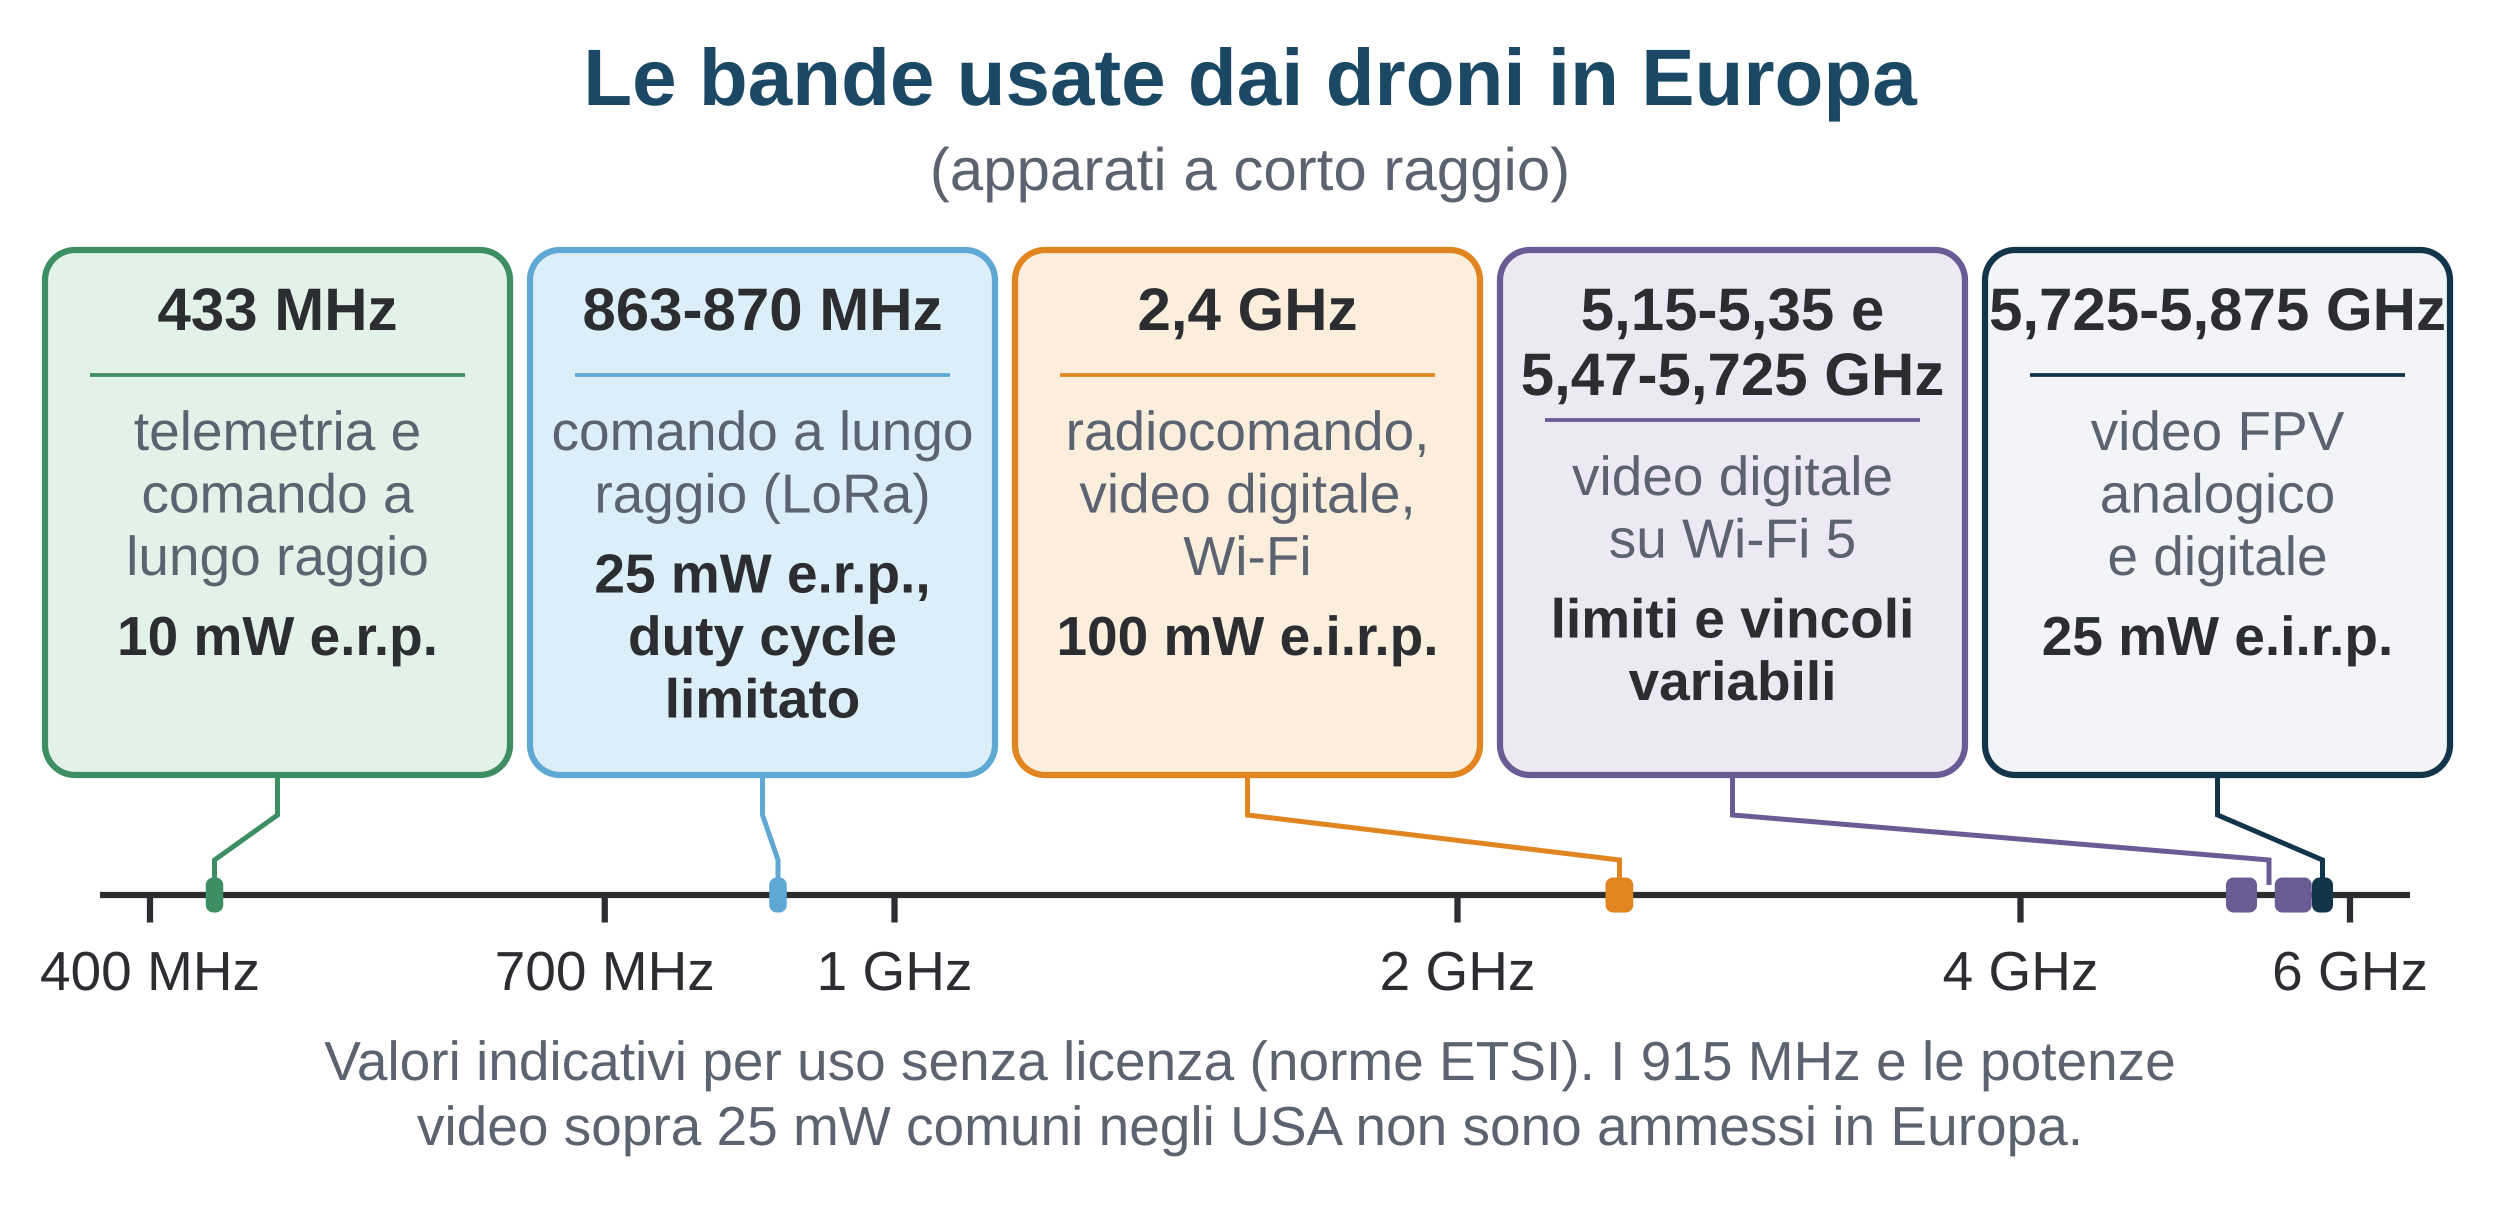
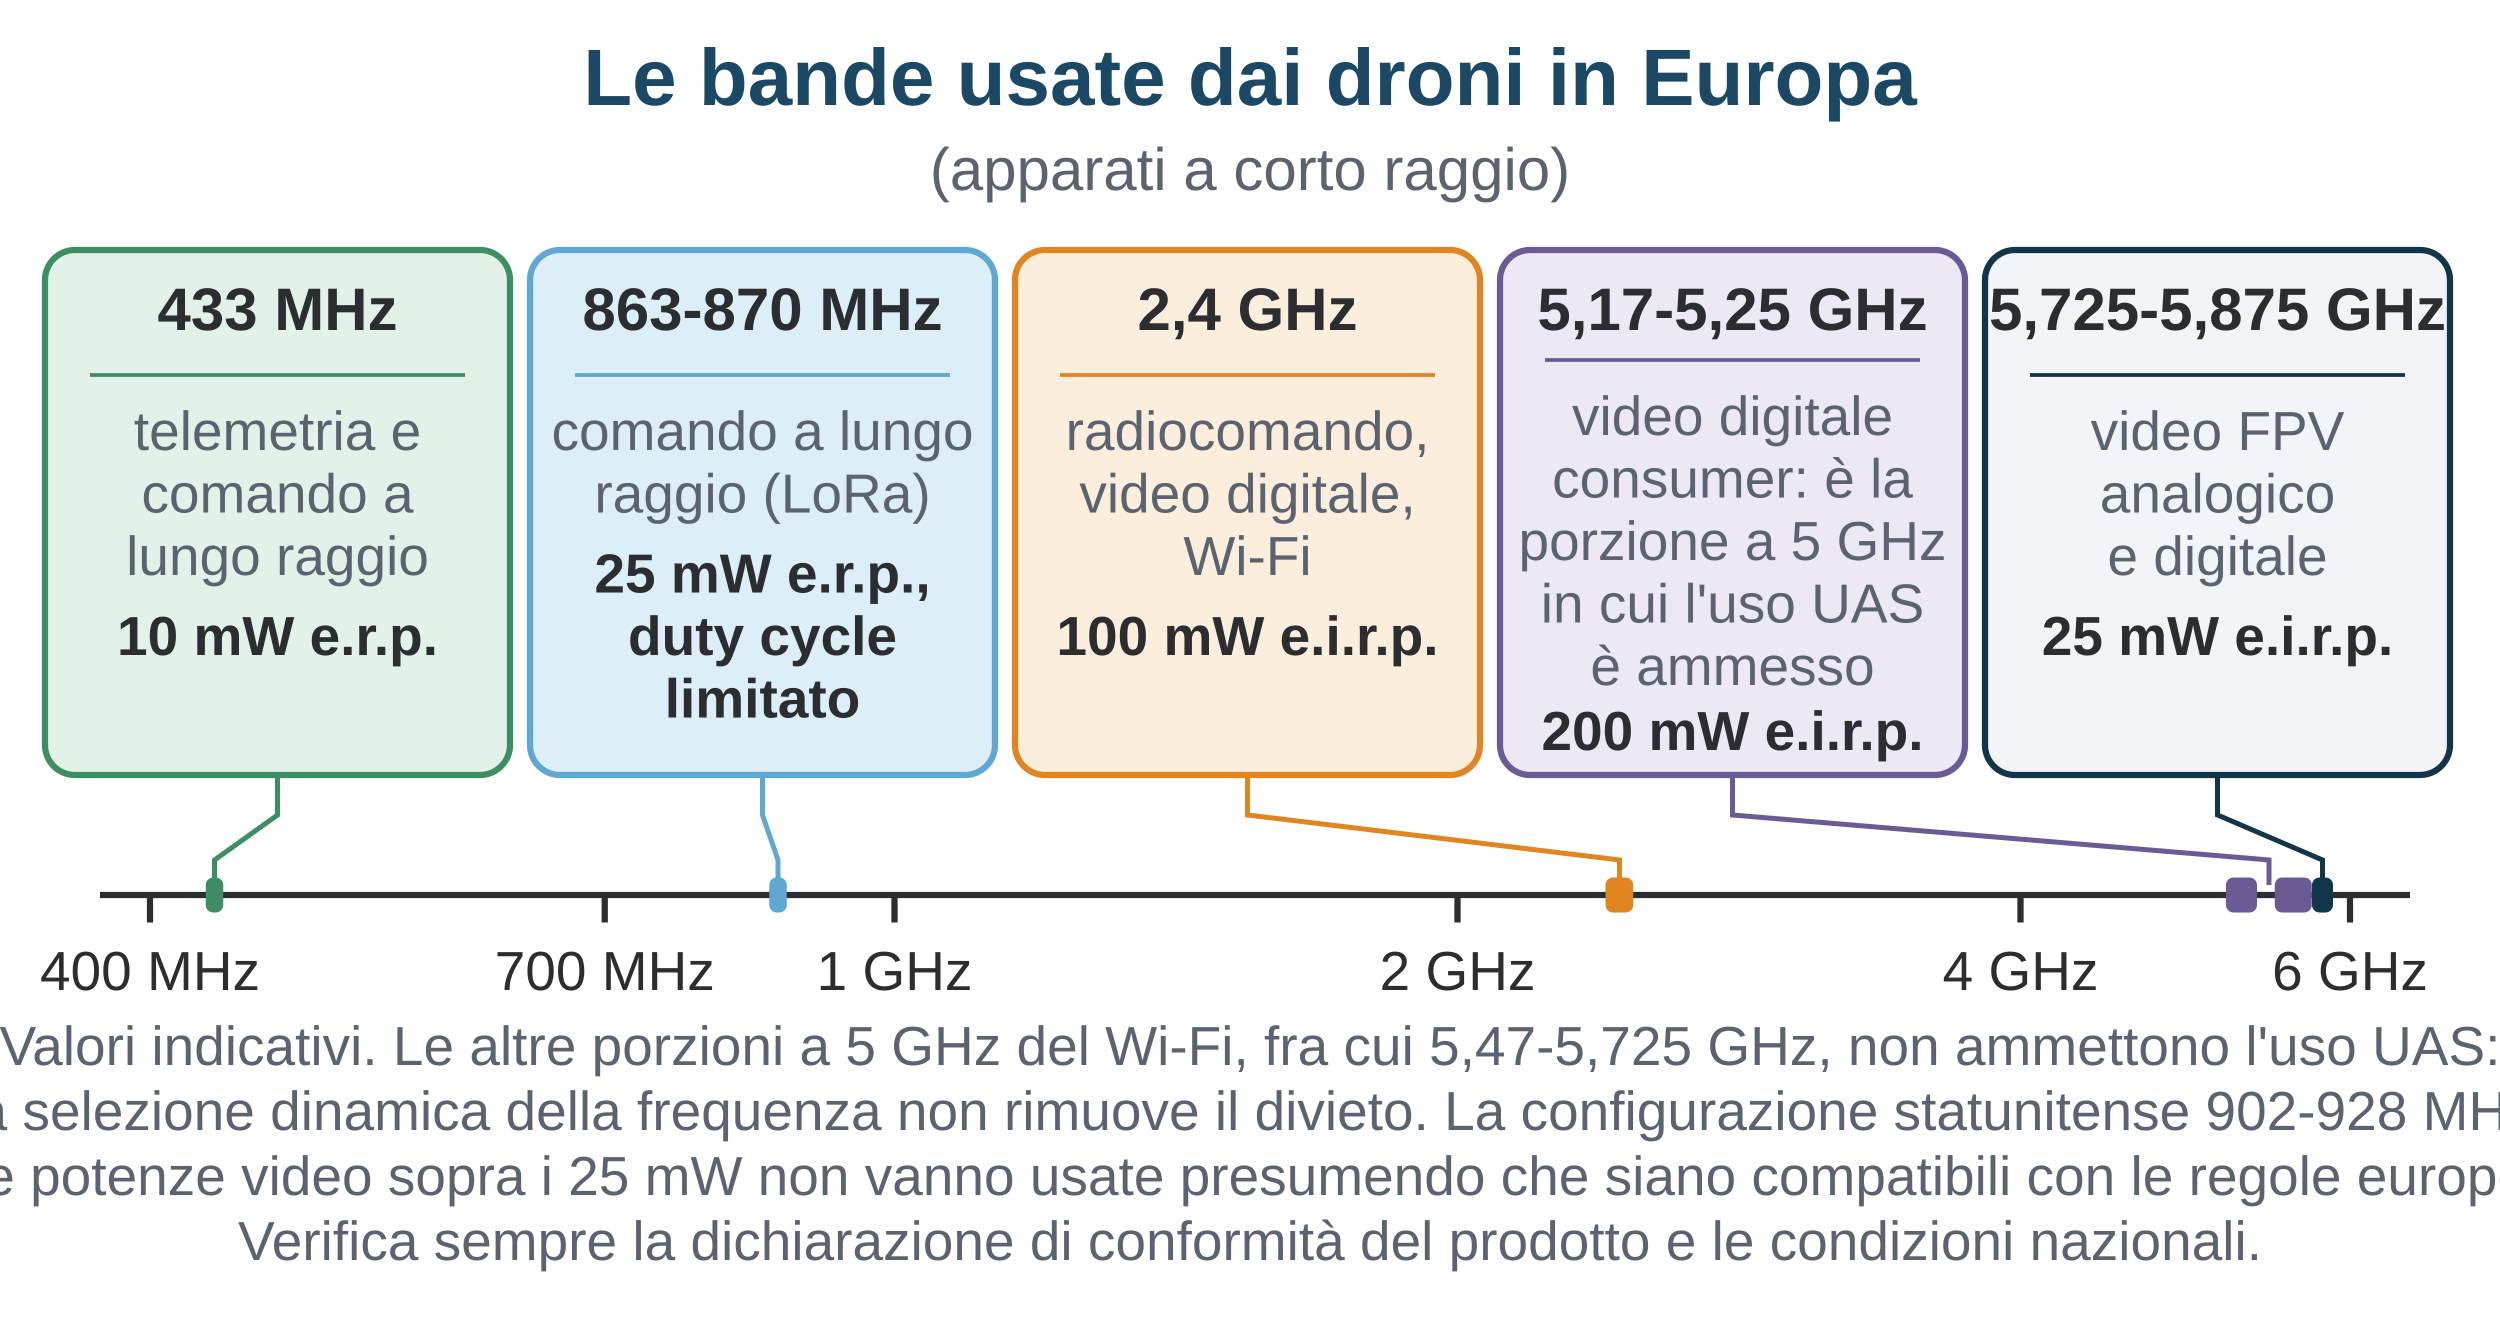
- <svg xmlns="http://www.w3.org/2000/svg" viewBox="0 0 1000 486" role="img" aria-labelledby="spe-titolo">
+ <svg xmlns="http://www.w3.org/2000/svg" viewBox="0 0 1000 532" role="img" aria-labelledby="spe-titolo">
  <style>
    .spe-w text { font-family: "Source Sans 3", "Helvetica Neue", Arial, sans-serif; }
    .spe-h { font-size: 32px; font-weight: 600; fill: #1B4965; }
    .spe-sub { font-size: 24px; fill: #5C6370; }
    .spe-name { font-size: 24px; font-weight: 600; }
    .spe-use { font-size: 22px; fill: #5C6370; }
    .spe-pw { font-size: 22px; font-weight: 600; fill: #2B2D31; }
    .spe-tick { font-size: 22px; fill: #2B2D31; }
    .spe-note { font-size: 22px; fill: #5C6370; }
    .spe-axis { fill: none; stroke: #2B2D31; stroke-width: 2.5; }
    .spe-lead { fill: none; stroke-width: 2; }
  </style>
  <g class="spe-w">
-     <rect x="0" y="0" width="1000" height="486" fill="#FFFFFF" />
+     <rect x="0" y="0" width="1000" height="532" fill="#FFFFFF" />
    <text class="spe-h" x="500" y="42" text-anchor="middle">Le bande usate dai droni in Europa</text>
    <text class="spe-sub" x="500" y="76" text-anchor="middle">(apparati a corto raggio)</text>
    <g id="spe-b433">
      <rect x="18" y="100" width="186" height="210" rx="12" fill="#E3F2E9" stroke="#3E8E63" stroke-width="2.5" />
      <text class="spe-name" x="111" y="132" text-anchor="middle" fill="#2B2D31">433 MHz</text>
      <line x1="36" y1="150" x2="186" y2="150" stroke="#3E8E63" stroke-width="1.5" />
      <text class="spe-use" x="111" y="180" text-anchor="middle">telemetria e</text>
      <text class="spe-use" x="111" y="205" text-anchor="middle">comando a</text>
      <text class="spe-use" x="111" y="230" text-anchor="middle">lungo raggio</text>
      <text class="spe-pw" x="111" y="262" text-anchor="middle">10 mW e.r.p.</text>
      <path class="spe-lead" d="M111 310 L111 326 L85.8 344 L85.8 354" stroke="#3E8E63" />
    </g>
    <g id="spe-b868">
      <rect x="212" y="100" width="186" height="210" rx="12" fill="#DCEEF8" stroke="#5FA8D3" stroke-width="2.5" />
      <text class="spe-name" x="305" y="132" text-anchor="middle" fill="#2B2D31">863-870 MHz</text>
      <line x1="230" y1="150" x2="380" y2="150" stroke="#5FA8D3" stroke-width="1.5" />
      <text class="spe-use" x="305" y="180" text-anchor="middle">comando a lungo</text>
      <text class="spe-use" x="305" y="205" text-anchor="middle">raggio (LoRa)</text>
      <text class="spe-pw" x="305" y="237" text-anchor="middle">25 mW e.r.p.,</text>
      <text class="spe-pw" x="305" y="262" text-anchor="middle">duty cycle</text>
      <text class="spe-pw" x="305" y="287" text-anchor="middle">limitato</text>
      <path class="spe-lead" d="M305 310 L305 326 L311.2 344 L311.2 354" stroke="#5FA8D3" />
    </g>
    <g id="spe-b24">
      <rect x="406" y="100" width="186" height="210" rx="12" fill="#FCEEDC" stroke="#E0851F" stroke-width="2.5" />
      <text class="spe-name" x="499" y="132" text-anchor="middle" fill="#2B2D31">2,4 GHz</text>
      <line x1="424" y1="150" x2="574" y2="150" stroke="#E0851F" stroke-width="1.5" />
      <text class="spe-use" x="499" y="180" text-anchor="middle">radiocomando,</text>
      <text class="spe-use" x="499" y="205" text-anchor="middle">video digitale,</text>
      <text class="spe-use" x="499" y="230" text-anchor="middle">Wi-Fi</text>
      <text class="spe-pw" x="499" y="262" text-anchor="middle">100 mW e.i.r.p.</text>
      <path class="spe-lead" d="M499 310 L499 326 L647.8 344 L647.8 354" stroke="#E0851F" />
    </g>
    <g id="spe-b5">
      <rect x="600" y="100" width="186" height="210" rx="12" fill="#ECE8F4" stroke="#6B5B95" stroke-width="2.5" />
-       <text class="spe-name" x="693" y="132" text-anchor="middle" fill="#2B2D31">5,15-5,35 e</text>
-       <text class="spe-name" x="693" y="158" text-anchor="middle" fill="#2B2D31">5,47-5,725 GHz</text>
-       <line x1="618" y1="168" x2="768" y2="168" stroke="#6B5B95" stroke-width="1.5" />
-       <text class="spe-use" x="693" y="198" text-anchor="middle">video digitale</text>
-       <text class="spe-use" x="693" y="223" text-anchor="middle">su Wi-Fi 5</text>
-       <text class="spe-pw" x="693" y="255" text-anchor="middle">limiti e vincoli</text>
-       <text class="spe-pw" x="693" y="280" text-anchor="middle">variabili</text>
+       <text class="spe-name" x="693" y="132" text-anchor="middle" fill="#2B2D31">5,17-5,25 GHz</text>
+       <line x1="618" y1="144" x2="768" y2="144" stroke="#6B5B95" stroke-width="1.5" />
+       <text class="spe-use" x="693" y="174" text-anchor="middle">video digitale</text>
+       <text class="spe-use" x="693" y="199" text-anchor="middle">consumer: è la</text>
+       <text class="spe-use" x="693" y="224" text-anchor="middle">porzione a 5 GHz</text>
+       <text class="spe-use" x="693" y="249" text-anchor="middle">in cui l'uso UAS</text>
+       <text class="spe-use" x="693" y="274" text-anchor="middle">è ammesso</text>
+       <text class="spe-pw" x="693" y="300" text-anchor="middle">200 mW e.i.r.p.</text>
      <path class="spe-lead" d="M693 310 L693 326 L907.6 344 L907.6 354" stroke="#6B5B95" />
    </g>
    <g id="spe-b58">
      <rect x="794" y="100" width="186" height="210" rx="12" fill="#F2F4F7" stroke="#12354A" stroke-width="2.5" />
      <text class="spe-name" x="887" y="132" text-anchor="middle" fill="#2B2D31">5,725-5,875 GHz</text>
      <line x1="812" y1="150" x2="962" y2="150" stroke="#12354A" stroke-width="1.5" />
      <text class="spe-use" x="887" y="180" text-anchor="middle">video FPV</text>
      <text class="spe-use" x="887" y="205" text-anchor="middle">analogico</text>
      <text class="spe-use" x="887" y="230" text-anchor="middle">e digitale</text>
      <text class="spe-pw" x="887" y="262" text-anchor="middle">25 mW e.i.r.p.</text>
      <path class="spe-lead" d="M887 310 L887 326 L929.0 344 L929.0 354" stroke="#12354A" />
    </g>
    <line class="spe-axis" x1="40" y1="358" x2="964" y2="358" />
    <line class="spe-axis" x1="60.0" y1="358" x2="60.0" y2="369" />
    <text class="spe-tick" x="60.0" y="396" text-anchor="middle">400 MHz</text>
    <line class="spe-axis" x1="241.9" y1="358" x2="241.9" y2="369" />
    <text class="spe-tick" x="241.9" y="396" text-anchor="middle">700 MHz</text>
    <line class="spe-axis" x1="357.8" y1="358" x2="357.8" y2="369" />
    <text class="spe-tick" x="357.8" y="396" text-anchor="middle">1 GHz</text>
    <line class="spe-axis" x1="583.0" y1="358" x2="583.0" y2="369" />
    <text class="spe-tick" x="583.0" y="396" text-anchor="middle">2 GHz</text>
    <line class="spe-axis" x1="808.2" y1="358" x2="808.2" y2="369" />
    <text class="spe-tick" x="808.2" y="396" text-anchor="middle">4 GHz</text>
    <line class="spe-axis" x1="940.0" y1="358" x2="940.0" y2="369" />
    <text class="spe-tick" x="940.0" y="396" text-anchor="middle">6 GHz</text>
    <rect x="82.3" y="351" width="7.0" height="14" rx="3" fill="#3E8E63" />
    <rect x="307.7" y="351" width="7.0" height="14" rx="3" fill="#5FA8D3" />
    <rect x="642.2" y="351" width="11.1" height="14" rx="3" fill="#E0851F" />
    <rect x="890.4" y="351" width="12.4" height="14" rx="3" fill="#6B5B95" />
    <rect x="909.9" y="351" width="14.8" height="14" rx="3" fill="#6B5B95" />
    <rect x="924.8" y="351" width="8.4" height="14" rx="3" fill="#12354A" />
-     <text class="spe-note" x="500" y="432" text-anchor="middle">Valori indicativi per uso senza licenza (norme ETSI). I 915 MHz e le potenze</text>
-     <text class="spe-note" x="500" y="458" text-anchor="middle">video sopra 25 mW comuni negli USA non sono ammessi in Europa.</text>
+     <text class="spe-note" x="500" y="426" text-anchor="middle">Valori indicativi. Le altre porzioni a 5 GHz del Wi-Fi, fra cui 5,47-5,725 GHz, non ammettono l'uso UAS:</text>
+     <text class="spe-note" x="500" y="452" text-anchor="middle">la selezione dinamica della frequenza non rimuove il divieto. La configurazione statunitense 902-928 MHz</text>
+     <text class="spe-note" x="500" y="478" text-anchor="middle">e le potenze video sopra i 25 mW non vanno usate presumendo che siano compatibili con le regole europee.</text>
+     <text class="spe-note" x="500" y="504" text-anchor="middle">Verifica sempre la dichiarazione di conformità del prodotto e le condizioni nazionali.</text>
  </g>
</svg>
